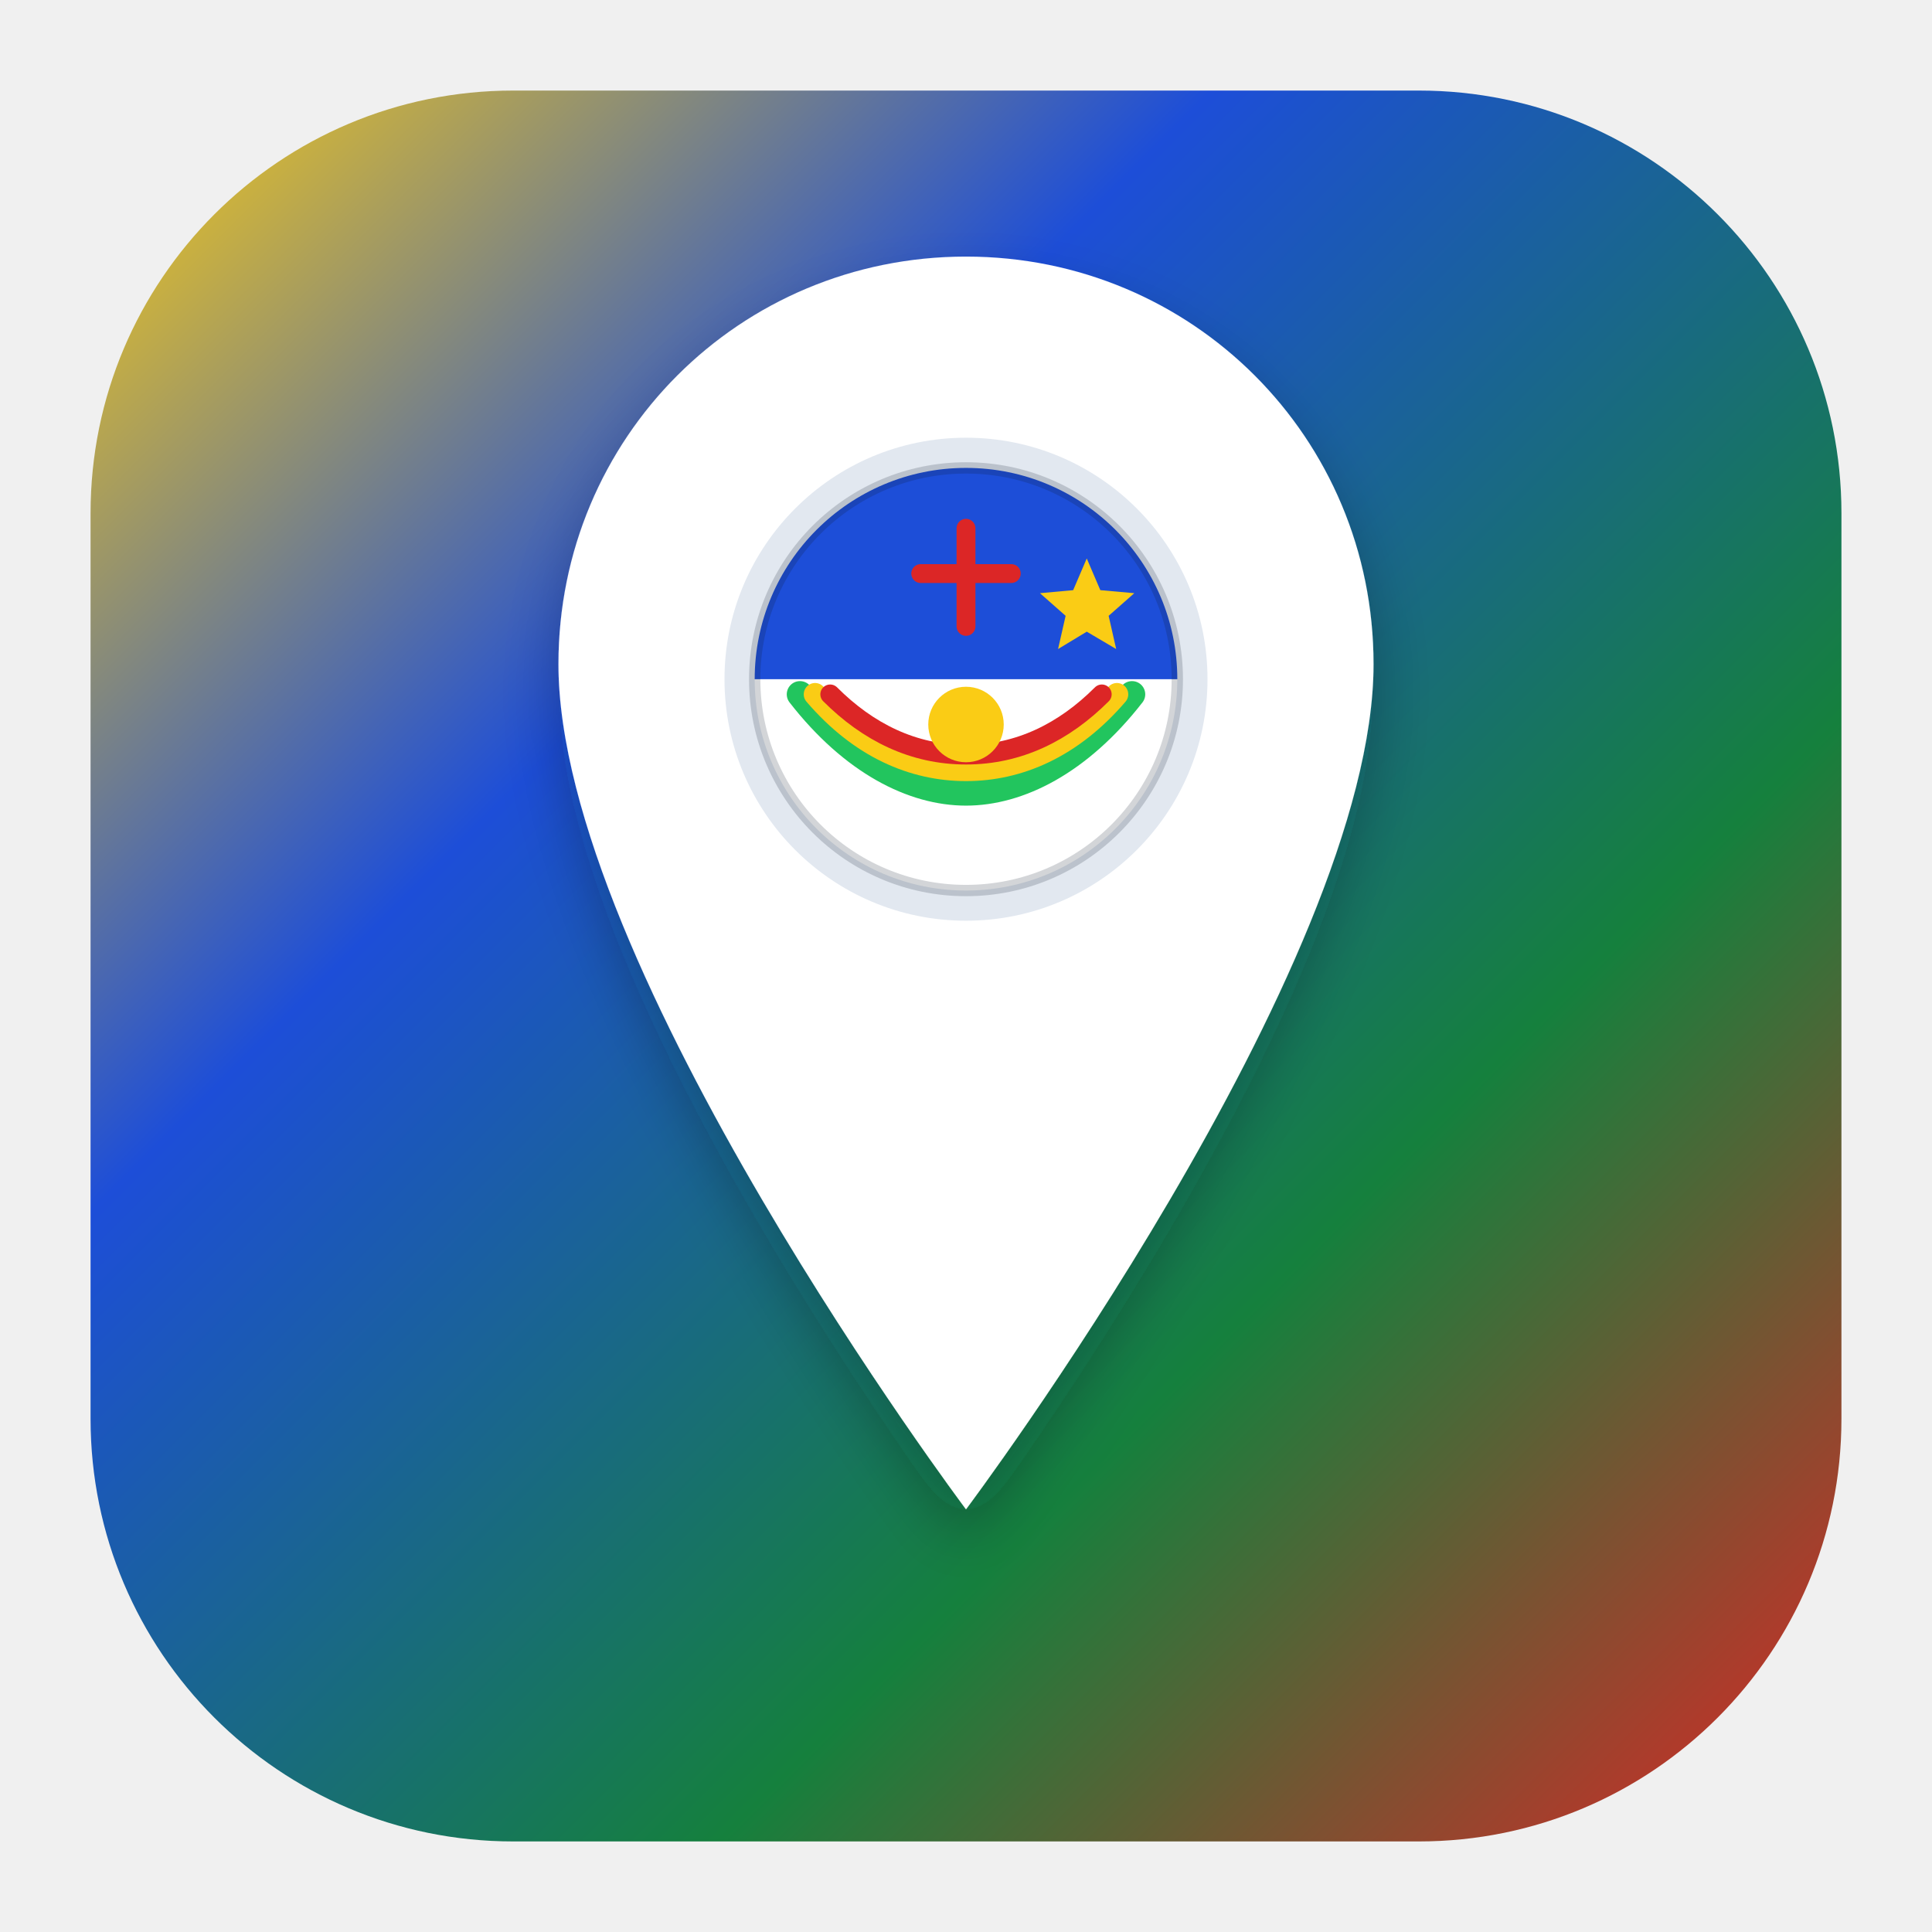
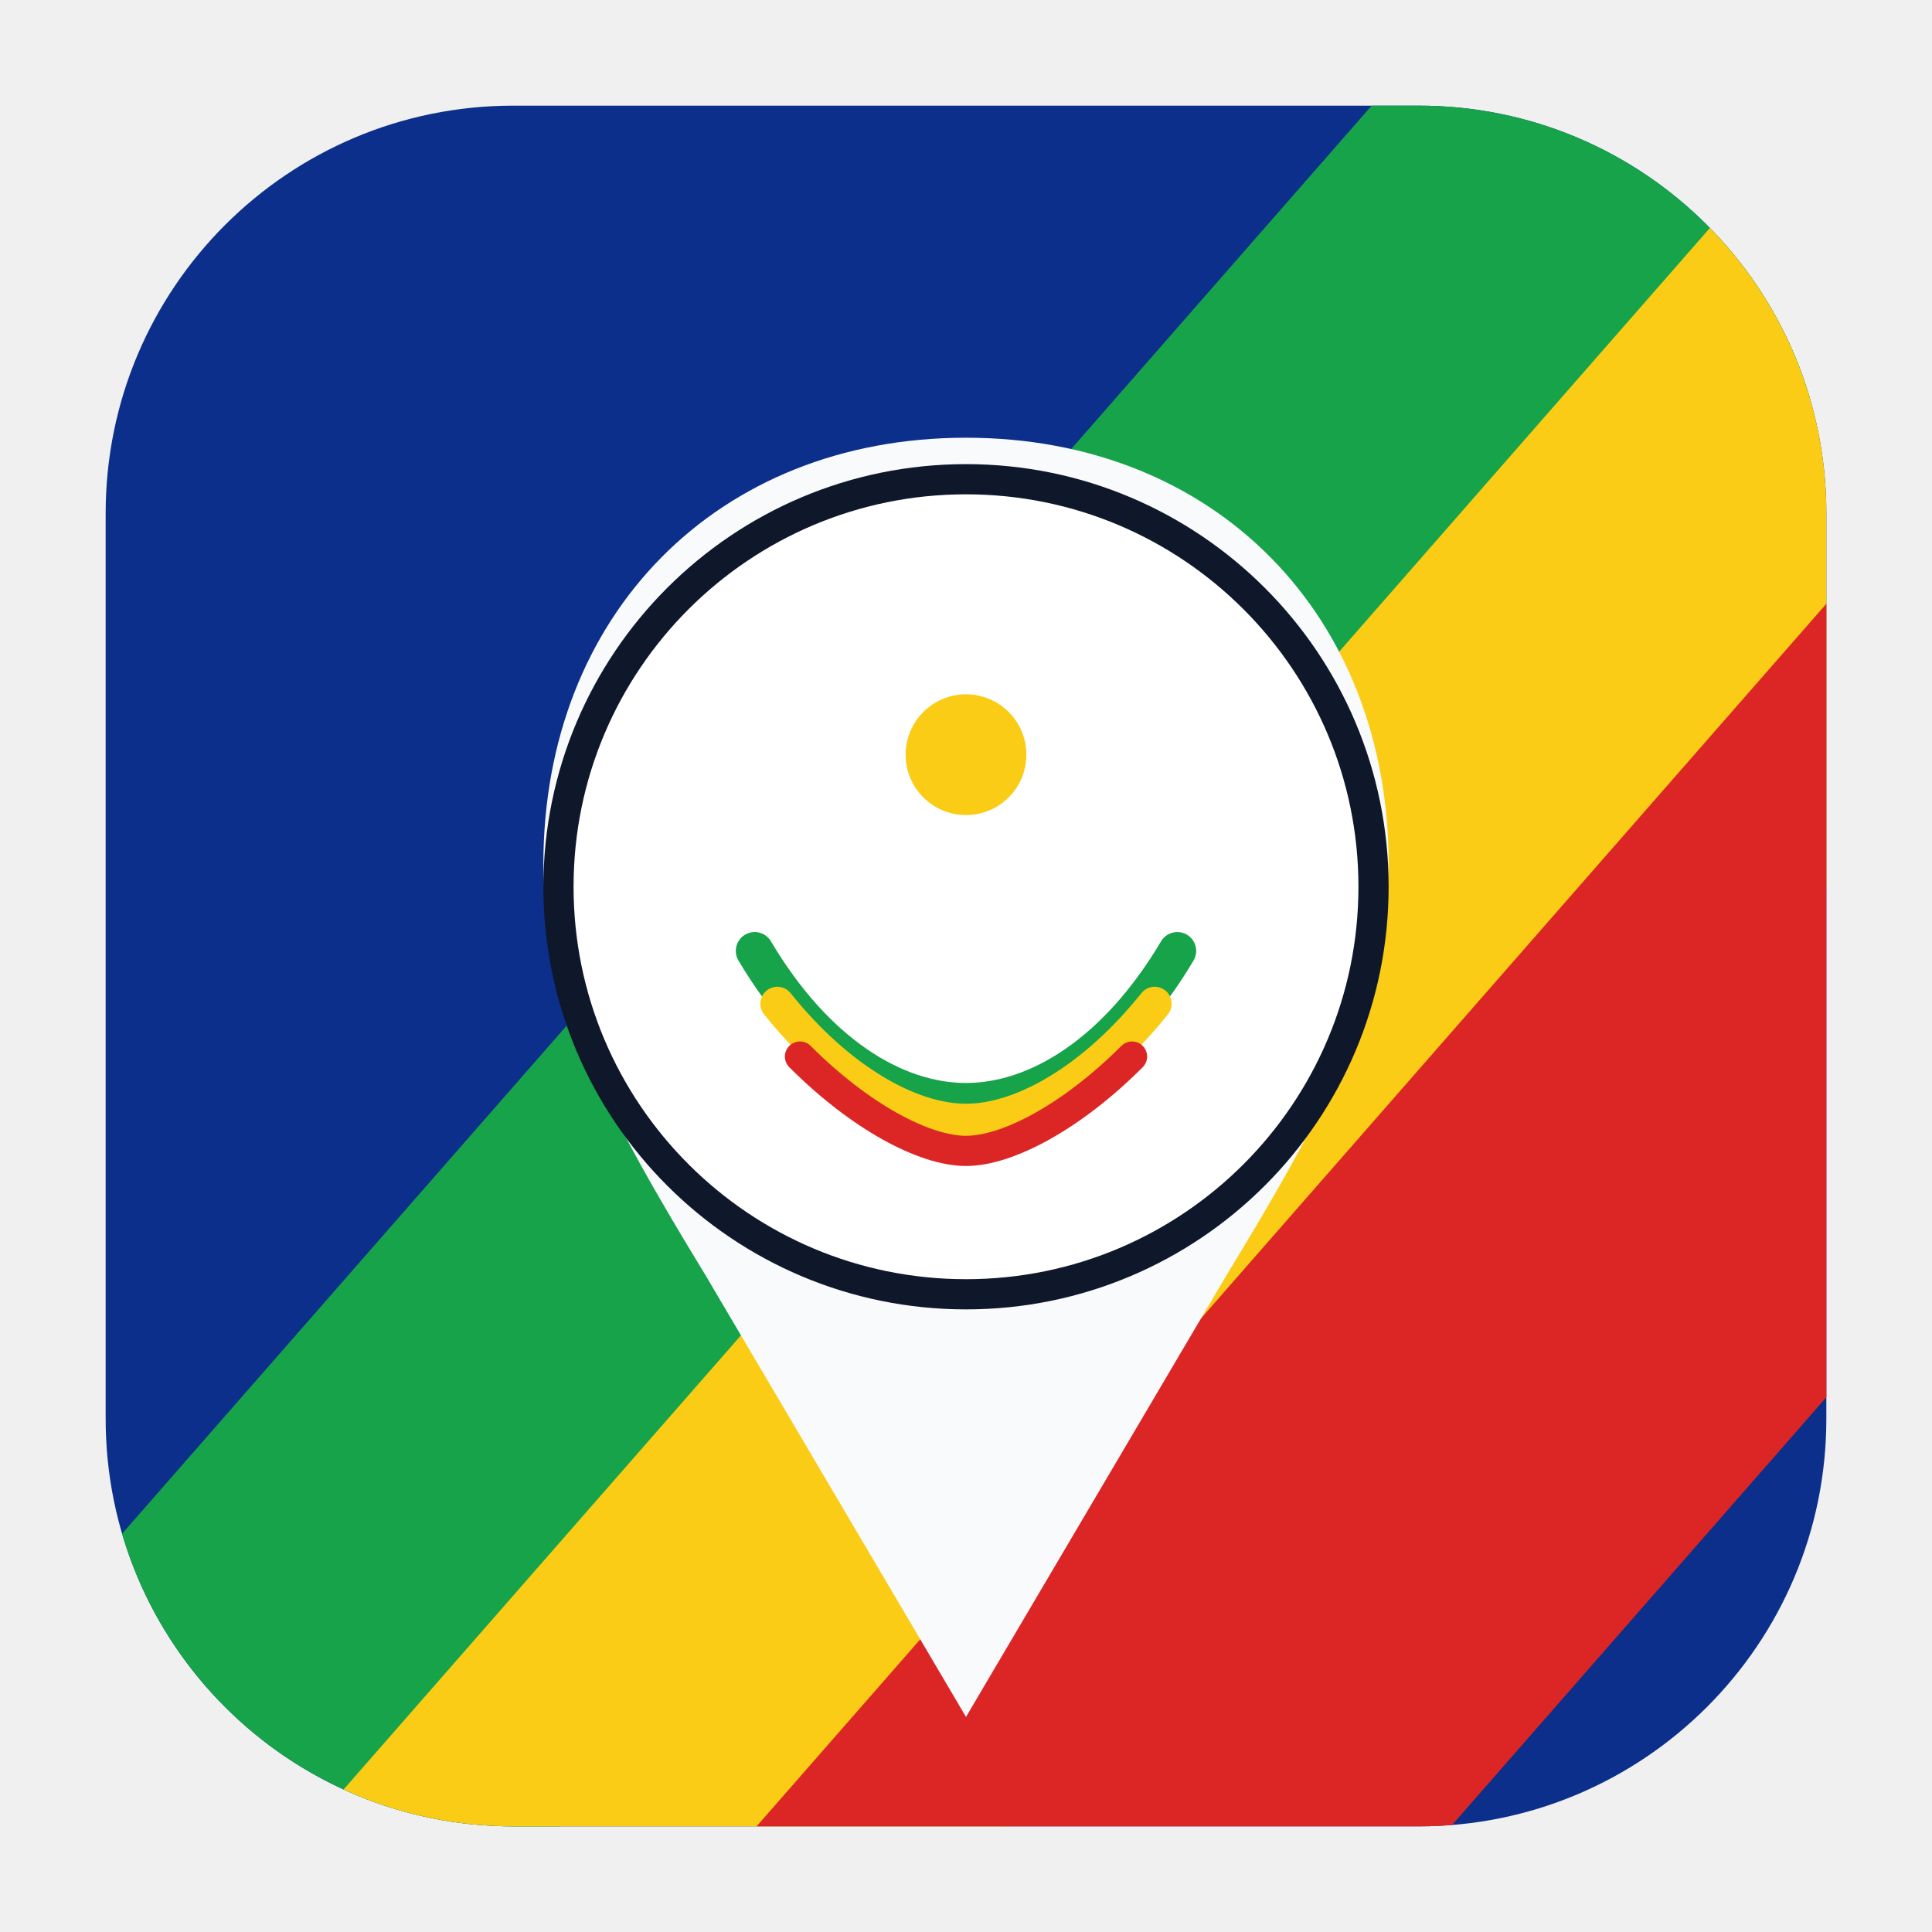
- <svg xmlns="http://www.w3.org/2000/svg" viewBox="0 0 256 256" role="img" aria-label="Rede Vítima">
+ <svg xmlns="http://www.w3.org/2000/svg" viewBox="0 0 512 512" role="img" aria-label="ObservaATT PE">
  <defs>
-     <linearGradient id="bg" x1="0" y1="0" x2="1" y2="1">
-       <stop offset="0" stop-color="#facc15" />
-       <stop offset="0.32" stop-color="#1d4ed8" />
-       <stop offset="0.68" stop-color="#15803d" />
-       <stop offset="1" stop-color="#dc2626" />
-     </linearGradient>
-     <filter id="shadow" x="-20%" y="-20%" width="140%" height="150%">
-       <feDropShadow dx="0" dy="4" stdDeviation="4" flood-color="#0f172a" flood-opacity="0.28" />
-     </filter>
-     <clipPath id="flagClip">
-       <circle cx="128" cy="90" r="28" />
+     <clipPath id="roundMask">
+       <rect x="28" y="28" width="456" height="456" rx="108" />
    </clipPath>
  </defs>
-   <rect x="12" y="12" width="232" height="232" rx="56" fill="url(#bg)" />
-   <path d="M128 34c-30 0-54 24-54 54 0 40 54 112 54 112s54-72 54-112c0-30-24-54-54-54z" fill="#ffffff" filter="url(#shadow)" />
-   <circle cx="128" cy="90" r="32" fill="#e2e8f0" />
-   <g clip-path="url(#flagClip)">
-     <rect x="100" y="62" width="56" height="28" fill="#1d4ed8" />
-     <rect x="100" y="90" width="56" height="28" fill="#ffffff" />
-     <path d="M106 92c7 9 15 13 22 13s15-4 22-13" fill="none" stroke="#22c55e" stroke-width="3.5" stroke-linecap="round" />
-     <path d="M108 92c6 7 13 10 20 10s14-3 20-10" fill="none" stroke="#facc15" stroke-width="3" stroke-linecap="round" />
-     <path d="M110 92c5 5 11 8 18 8s13-3 18-8" fill="none" stroke="#dc2626" stroke-width="2.6" stroke-linecap="round" />
-     <circle cx="128" cy="96" r="5" fill="#facc15" />
-     <path d="M128 70v13M122 76h12" stroke="#dc2626" stroke-width="2.5" stroke-linecap="round" />
-     <path d="M144 74l1.8 4.2 4.5.4-3.4 3 1 4.4-3.9-2.3-3.8 2.3 1-4.4-3.4-3 4.4-.4z" fill="#facc15" />
+   <g clip-path="url(#roundMask)">
+     <rect width="512" height="512" fill="#0B2F8A" />
+     <polygon points="-60,512 124,512 572,0 388,0" fill="#16A34A" />
+     <polygon points="58,512 242,512 690,0 506,0" fill="#FACC15" />
+     <polygon points="176,512 360,512 808,0 624,0" fill="#DC2626" />
  </g>
-   <circle cx="128" cy="90" r="28" fill="none" stroke="#0f172a" stroke-opacity="0.18" stroke-width="1.5" />
+   <path d="M256 455L187 338C162 297 144 264 144 229C144 163 190 116 256 116C322 116 368 163 368 229C368 264 350 297 325 338L256 455Z" fill="#F8FAFC" />
+   <circle cx="256" cy="235" r="108" fill="#FFFFFF" stroke="#0F172A" stroke-width="8" />
+   <circle cx="256" cy="200" r="16" fill="#FACC15" />
+   <path d="M200 252C216 279 237 292 256 292C275 292 296 279 312 252" fill="none" stroke="#16A34A" stroke-width="10" stroke-linecap="round" />
+   <path d="M206 266C222 286 241 297 256 297C271 297 290 286 306 266" fill="none" stroke="#FACC15" stroke-width="9" stroke-linecap="round" />
+   <path d="M212 280C228 296 245 305 256 305C267 305 284 296 300 280" fill="none" stroke="#DC2626" stroke-width="8" stroke-linecap="round" />
</svg>
